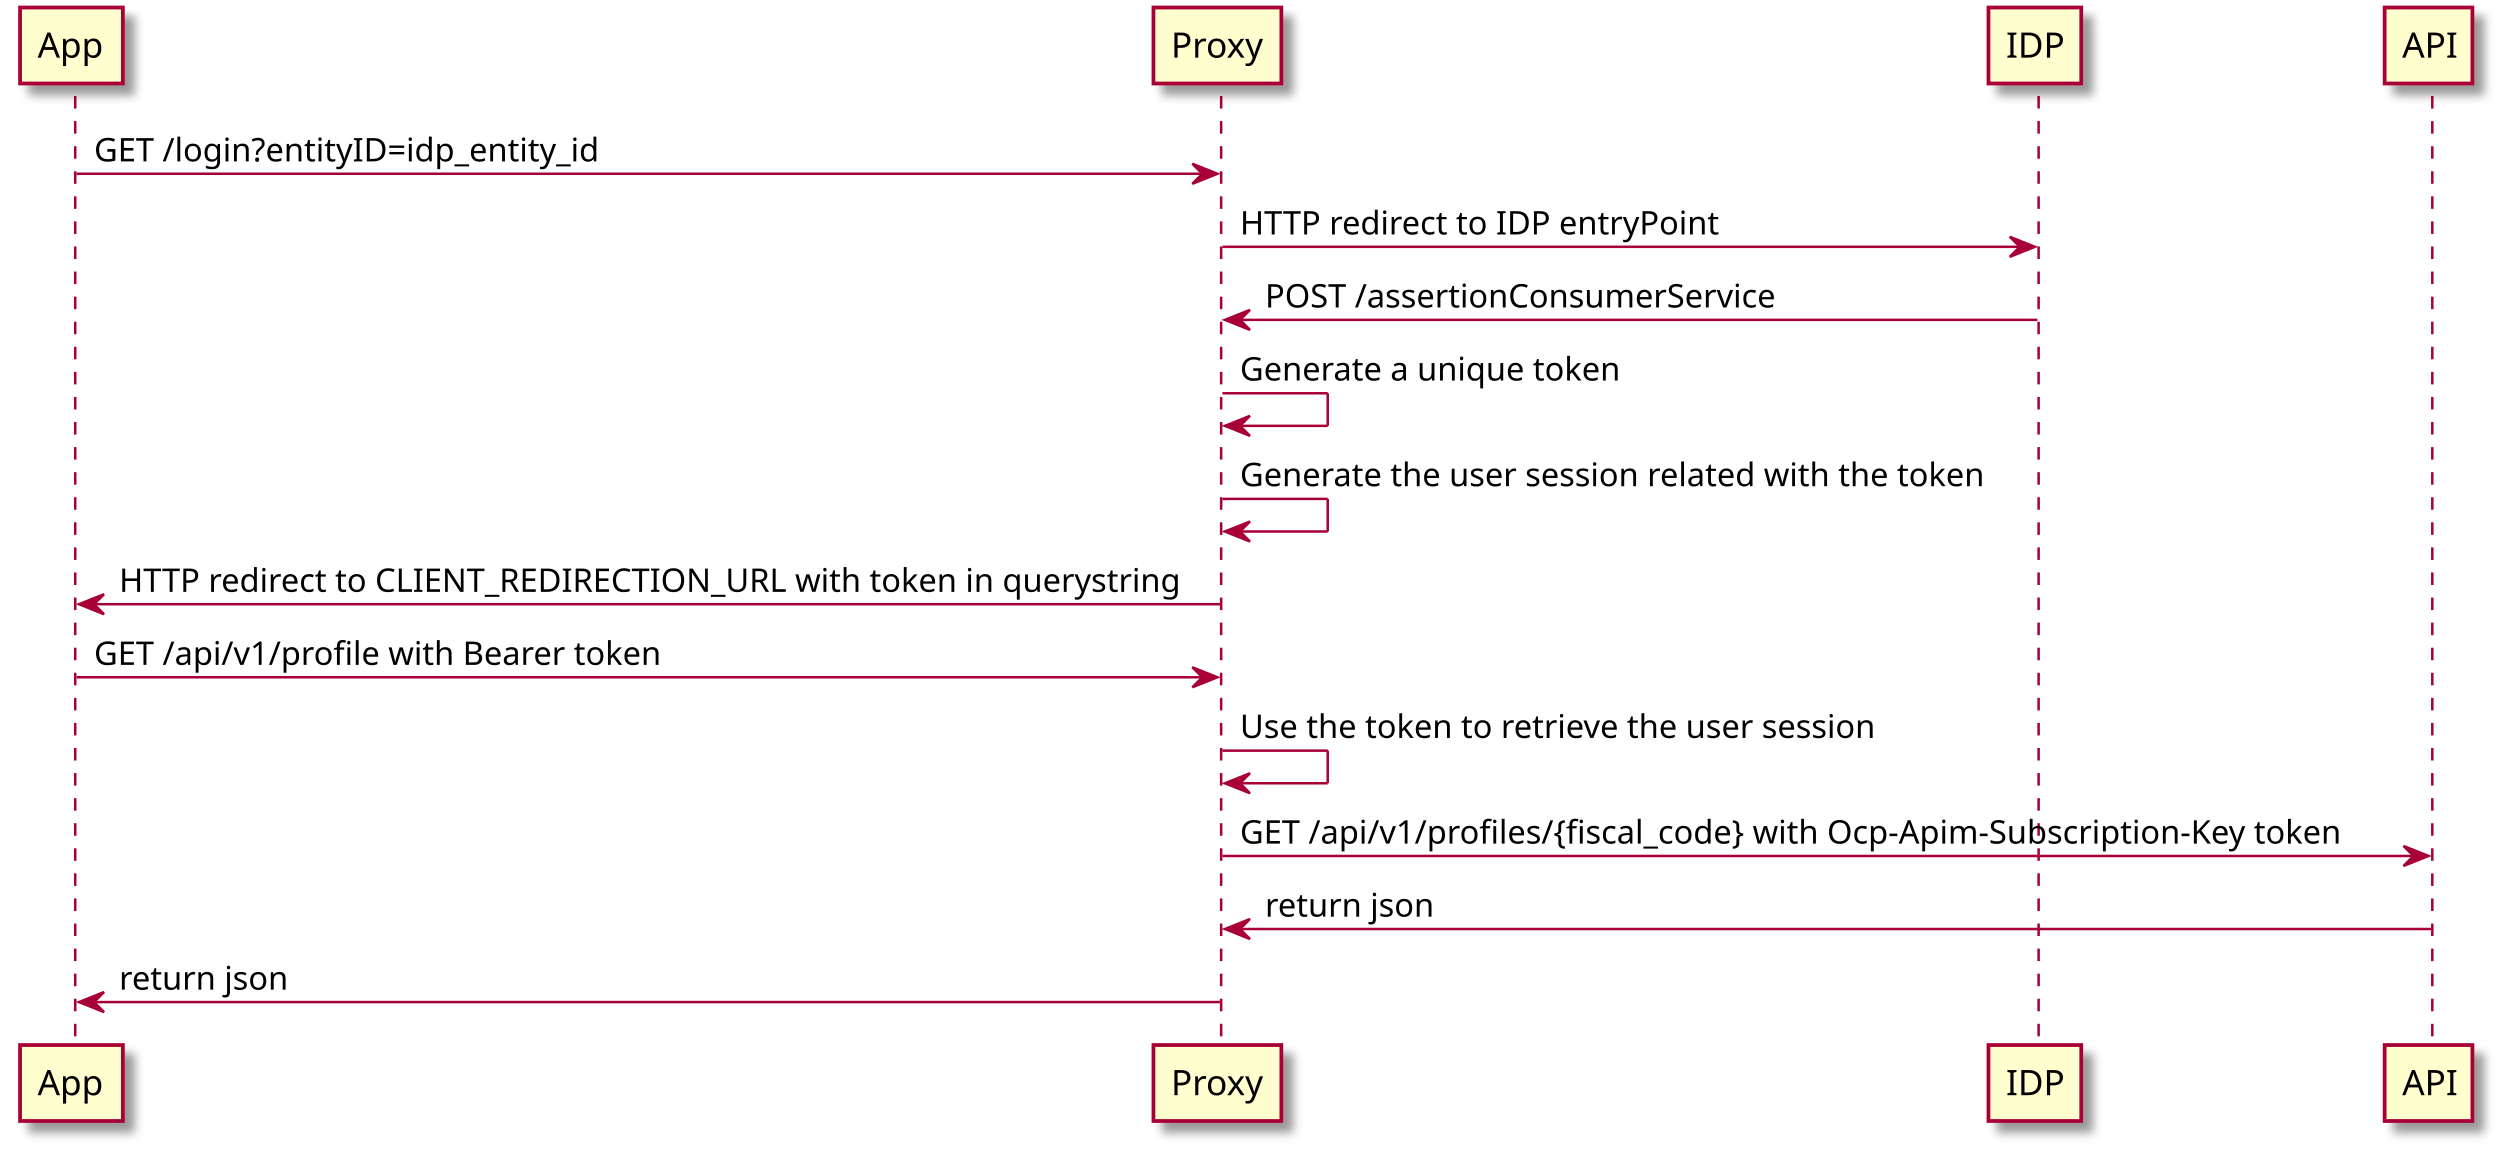
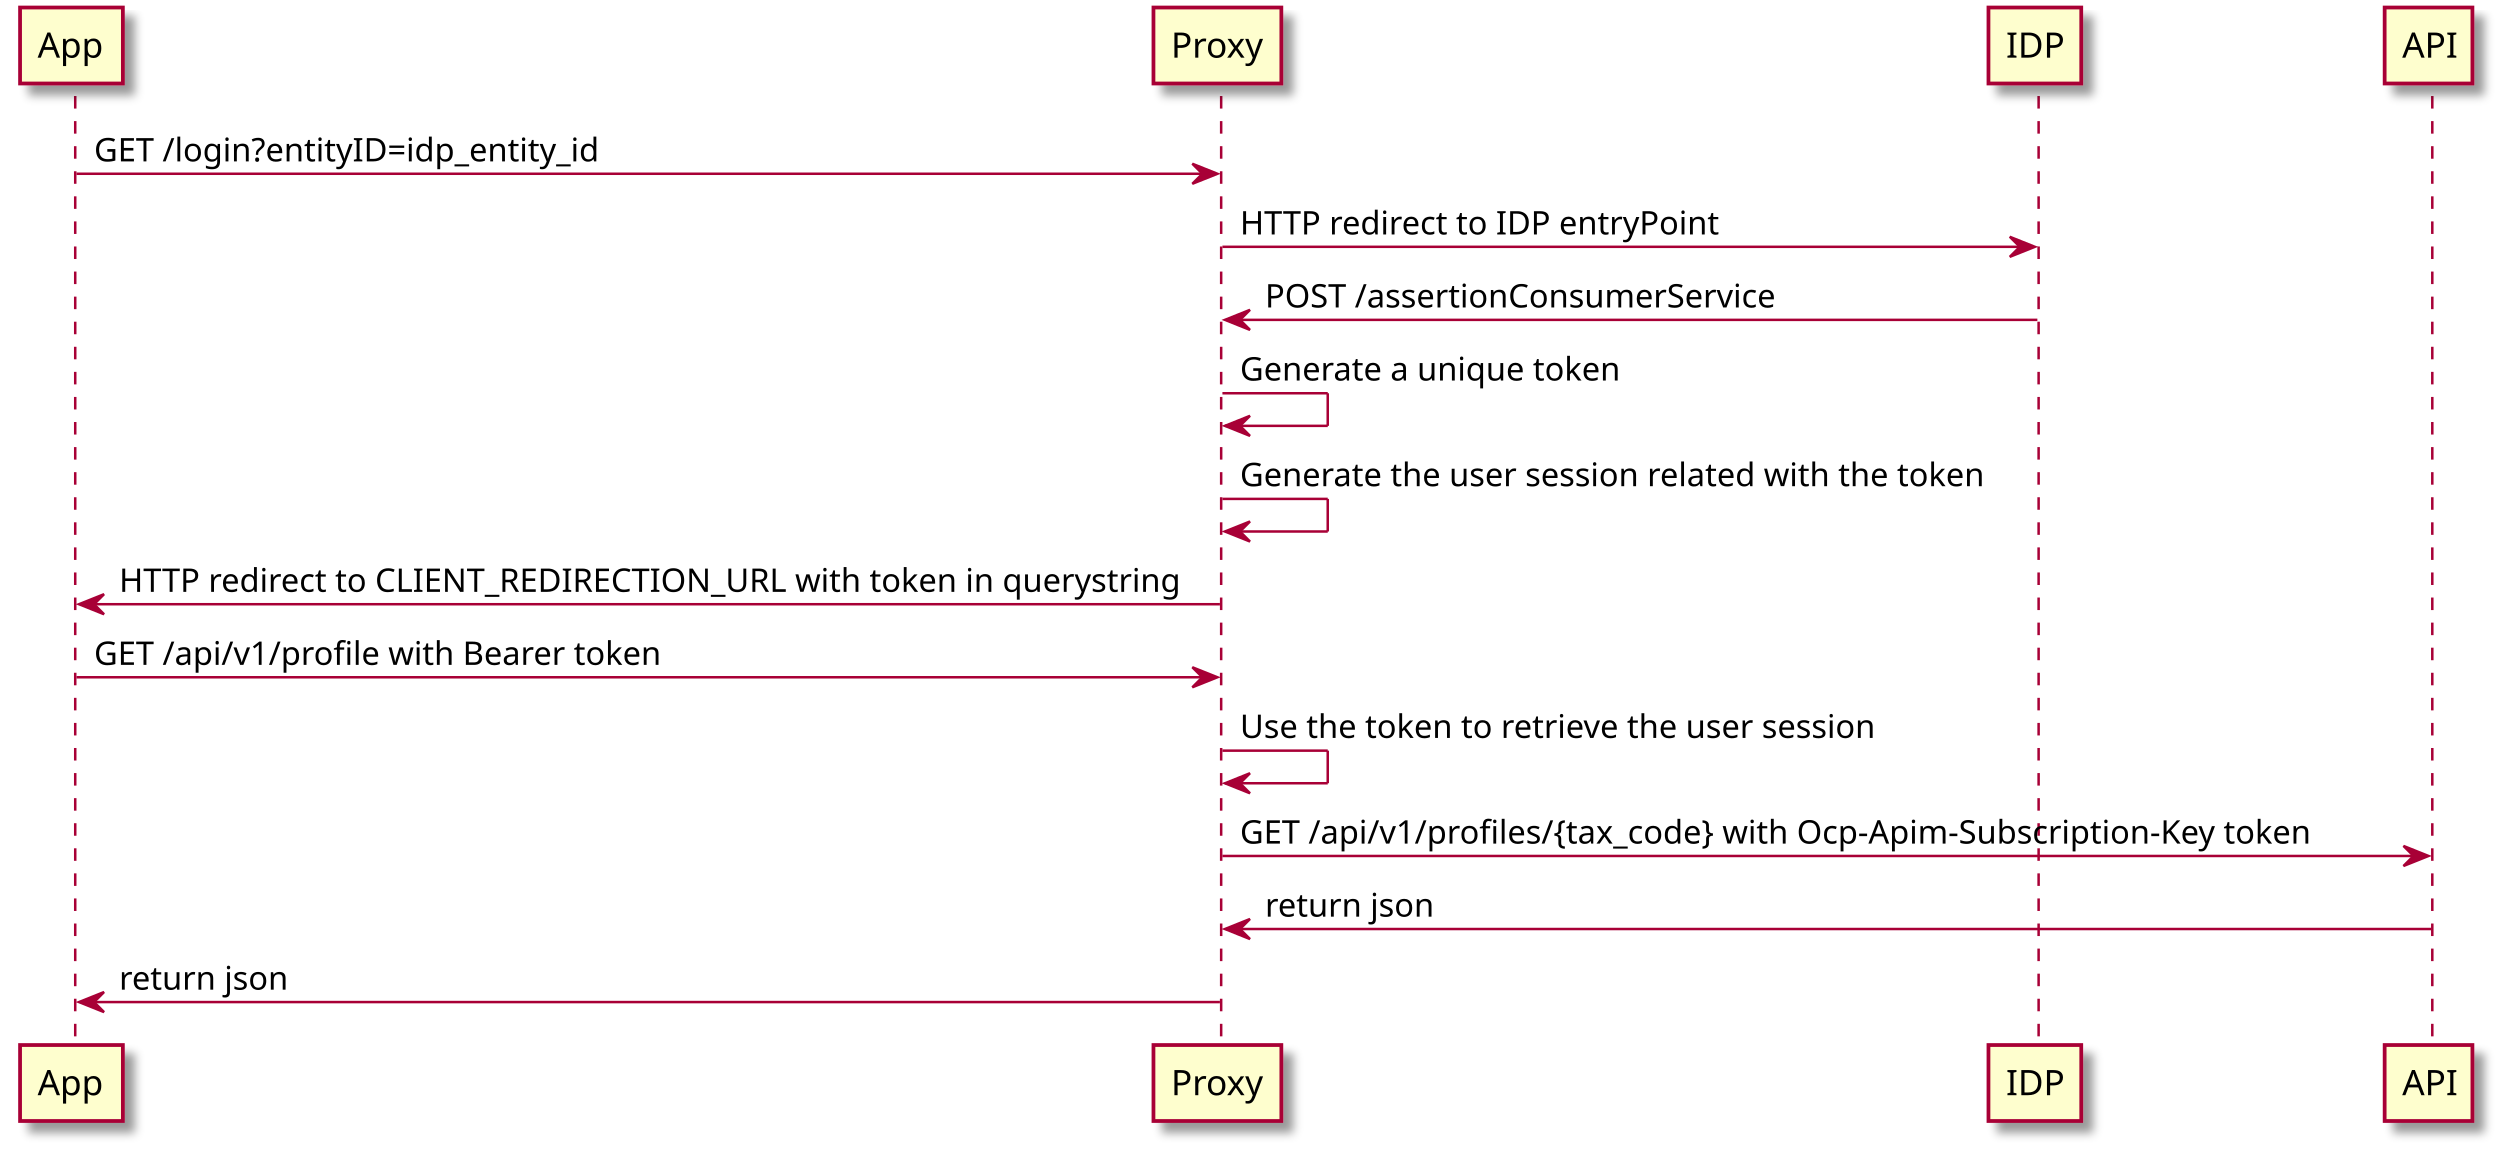
<svg xmlns="http://www.w3.org/2000/svg" contentScriptType="application/ecmascript" contentStyleType="text/css" height="458px" preserveAspectRatio="none" style="width:997px;height:458px;" version="1.1" viewBox="0 0 997 458" width="997px" zoomAndPan="magnify">
  <defs>
    <filter height="300%" id="f1n49fvra2ukos" width="300%" x="-1" y="-1">
      <feGaussianBlur result="blurOut" stdDeviation="2.0" />
      <feColorMatrix in="blurOut" result="blurOut2" type="matrix" values="0 0 0 0 0 0 0 0 0 0 0 0 0 0 0 0 0 0 .4 0" />
      <feOffset dx="4.0" dy="4.0" in="blurOut2" result="blurOut3" />
      <feBlend in="SourceGraphic" in2="blurOut3" mode="normal" />
    </filter>
  </defs>
  <g>
    <line style="stroke: #A80036; stroke-width: 1.0; stroke-dasharray: 5.0,5.0;" x1="30" x2="30" y1="38.297" y2="417.758" />
    <line style="stroke: #A80036; stroke-width: 1.0; stroke-dasharray: 5.0,5.0;" x1="487" x2="487" y1="38.297" y2="417.758" />
    <line style="stroke: #A80036; stroke-width: 1.0; stroke-dasharray: 5.0,5.0;" x1="813" x2="813" y1="38.297" y2="417.758" />
    <line style="stroke: #A80036; stroke-width: 1.0; stroke-dasharray: 5.0,5.0;" x1="970" x2="970" y1="38.297" y2="417.758" />
    <rect fill="#FEFECE" filter="url(#f1n49fvra2ukos)" height="30.297" style="stroke: #A80036; stroke-width: 1.5;" width="41" x="8" y="3" />
    <text fill="#000000" font-family="sans-serif" font-size="14" lengthAdjust="spacingAndGlyphs" textLength="27" x="15" y="22.995">App</text>
    <rect fill="#FEFECE" filter="url(#f1n49fvra2ukos)" height="30.297" style="stroke: #A80036; stroke-width: 1.5;" width="41" x="8" y="416.758" />
    <text fill="#000000" font-family="sans-serif" font-size="14" lengthAdjust="spacingAndGlyphs" textLength="27" x="15" y="436.753">App</text>
    <rect fill="#FEFECE" filter="url(#f1n49fvra2ukos)" height="30.297" style="stroke: #A80036; stroke-width: 1.5;" width="51" x="460" y="3" />
    <text fill="#000000" font-family="sans-serif" font-size="14" lengthAdjust="spacingAndGlyphs" textLength="37" x="467" y="22.995">Proxy</text>
    <rect fill="#FEFECE" filter="url(#f1n49fvra2ukos)" height="30.297" style="stroke: #A80036; stroke-width: 1.5;" width="51" x="460" y="416.758" />
    <text fill="#000000" font-family="sans-serif" font-size="14" lengthAdjust="spacingAndGlyphs" textLength="37" x="467" y="436.753">Proxy</text>
    <rect fill="#FEFECE" filter="url(#f1n49fvra2ukos)" height="30.297" style="stroke: #A80036; stroke-width: 1.5;" width="37" x="793" y="3" />
    <text fill="#000000" font-family="sans-serif" font-size="14" lengthAdjust="spacingAndGlyphs" textLength="23" x="800" y="22.995">IDP</text>
    <rect fill="#FEFECE" filter="url(#f1n49fvra2ukos)" height="30.297" style="stroke: #A80036; stroke-width: 1.5;" width="37" x="793" y="416.758" />
    <text fill="#000000" font-family="sans-serif" font-size="14" lengthAdjust="spacingAndGlyphs" textLength="23" x="800" y="436.753">IDP</text>
    <rect fill="#FEFECE" filter="url(#f1n49fvra2ukos)" height="30.297" style="stroke: #A80036; stroke-width: 1.5;" width="35" x="951" y="3" />
    <text fill="#000000" font-family="sans-serif" font-size="14" lengthAdjust="spacingAndGlyphs" textLength="21" x="958" y="22.995">API</text>
    <rect fill="#FEFECE" filter="url(#f1n49fvra2ukos)" height="30.297" style="stroke: #A80036; stroke-width: 1.5;" width="35" x="951" y="416.758" />
    <text fill="#000000" font-family="sans-serif" font-size="14" lengthAdjust="spacingAndGlyphs" textLength="21" x="958" y="436.753">API</text>
    <polygon fill="#A80036" points="475.5,65.297,485.5,69.297,475.5,73.297,479.5,69.297" style="stroke: #A80036; stroke-width: 1.0;" />
    <line style="stroke: #A80036; stroke-width: 1.0;" x1="30.5" x2="481.5" y1="69.297" y2="69.297" />
    <text fill="#000000" font-family="sans-serif" font-size="13" lengthAdjust="spacingAndGlyphs" textLength="210" x="37.5" y="64.364">GET /login?entityID=idp_entity_id</text>
    <polygon fill="#A80036" points="801.5,94.43,811.5,98.43,801.5,102.43,805.5,98.43" style="stroke: #A80036; stroke-width: 1.0;" />
    <line style="stroke: #A80036; stroke-width: 1.0;" x1="487.5" x2="807.5" y1="98.43" y2="98.43" />
    <text fill="#000000" font-family="sans-serif" font-size="13" lengthAdjust="spacingAndGlyphs" textLength="196" x="494.5" y="93.497">HTTP redirect to IDP entryPoint</text>
    <polygon fill="#A80036" points="498.5,123.562,488.5,127.562,498.5,131.562,494.5,127.562" style="stroke: #A80036; stroke-width: 1.0;" />
    <line style="stroke: #A80036; stroke-width: 1.0;" x1="492.5" x2="812.5" y1="127.562" y2="127.562" />
    <text fill="#000000" font-family="sans-serif" font-size="13" lengthAdjust="spacingAndGlyphs" textLength="214" x="504.5" y="122.629">POST /assertionConsumerService</text>
    <line style="stroke: #A80036; stroke-width: 1.0;" x1="487.5" x2="529.5" y1="156.828" y2="156.828" />
    <line style="stroke: #A80036; stroke-width: 1.0;" x1="529.5" x2="529.5" y1="156.828" y2="169.828" />
    <line style="stroke: #A80036; stroke-width: 1.0;" x1="488.5" x2="529.5" y1="169.828" y2="169.828" />
    <polygon fill="#A80036" points="498.5,165.828,488.5,169.828,498.5,173.828,494.5,169.828" style="stroke: #A80036; stroke-width: 1.0;" />
    <text fill="#000000" font-family="sans-serif" font-size="13" lengthAdjust="spacingAndGlyphs" textLength="159" x="494.5" y="151.762">Generate a unique token</text>
    <line style="stroke: #A80036; stroke-width: 1.0;" x1="487.5" x2="529.5" y1="198.961" y2="198.961" />
    <line style="stroke: #A80036; stroke-width: 1.0;" x1="529.5" x2="529.5" y1="198.961" y2="211.961" />
    <line style="stroke: #A80036; stroke-width: 1.0;" x1="488.5" x2="529.5" y1="211.961" y2="211.961" />
    <polygon fill="#A80036" points="498.5,207.961,488.5,211.961,498.5,215.961,494.5,211.961" style="stroke: #A80036; stroke-width: 1.0;" />
    <text fill="#000000" font-family="sans-serif" font-size="13" lengthAdjust="spacingAndGlyphs" textLength="312" x="494.5" y="193.895">Generate the user session related with the token</text>
    <polygon fill="#A80036" points="41.5,236.961,31.5,240.961,41.5,244.961,37.5,240.961" style="stroke: #A80036; stroke-width: 1.0;" />
    <line style="stroke: #A80036; stroke-width: 1.0;" x1="35.5" x2="486.5" y1="240.961" y2="240.961" />
    <text fill="#000000" font-family="sans-serif" font-size="13" lengthAdjust="spacingAndGlyphs" textLength="433" x="47.5" y="236.028">HTTP redirect to CLIENT_REDIRECTION_URL with token in querystring</text>
    <polygon fill="#A80036" points="475.5,266.094,485.5,270.094,475.5,274.094,479.5,270.094" style="stroke: #A80036; stroke-width: 1.0;" />
    <line style="stroke: #A80036; stroke-width: 1.0;" x1="30.5" x2="481.5" y1="270.094" y2="270.094" />
    <text fill="#000000" font-family="sans-serif" font-size="13" lengthAdjust="spacingAndGlyphs" textLength="230" x="37.5" y="265.161">GET /api/v1/profile with Bearer token</text>
    <line style="stroke: #A80036; stroke-width: 1.0;" x1="487.5" x2="529.5" y1="299.359" y2="299.359" />
    <line style="stroke: #A80036; stroke-width: 1.0;" x1="529.5" x2="529.5" y1="299.359" y2="312.359" />
    <line style="stroke: #A80036; stroke-width: 1.0;" x1="488.5" x2="529.5" y1="312.359" y2="312.359" />
    <polygon fill="#A80036" points="498.5,308.359,488.5,312.359,498.5,316.359,494.5,312.359" style="stroke: #A80036; stroke-width: 1.0;" />
    <text fill="#000000" font-family="sans-serif" font-size="13" lengthAdjust="spacingAndGlyphs" textLength="269" x="494.5" y="294.293">Use the token to retrieve the user session</text>
    <polygon fill="#A80036" points="958.5,337.359,968.5,341.359,958.5,345.359,962.5,341.359" style="stroke: #A80036; stroke-width: 1.0;" />
    <line style="stroke: #A80036; stroke-width: 1.0;" x1="487.5" x2="964.5" y1="341.359" y2="341.359" />
-     <text fill="#000000" font-family="sans-serif" font-size="13" lengthAdjust="spacingAndGlyphs" textLength="459" x="494.5" y="336.426">GET /api/v1/profiles/{fiscal_code} with Ocp-Apim-Subscription-Key token</text>
+     <text fill="#000000" font-family="sans-serif" font-size="13" lengthAdjust="spacingAndGlyphs" textLength="459" x="494.5" y="336.426">GET /api/v1/profiles/{tax_code} with Ocp-Apim-Subscription-Key token</text>
    <polygon fill="#A80036" points="498.5,366.492,488.5,370.492,498.5,374.492,494.5,370.492" style="stroke: #A80036; stroke-width: 1.0;" />
    <line style="stroke: #A80036; stroke-width: 1.0;" x1="492.5" x2="969.5" y1="370.492" y2="370.492" />
    <text fill="#000000" font-family="sans-serif" font-size="13" lengthAdjust="spacingAndGlyphs" textLength="69" x="504.5" y="365.559">return json</text>
    <polygon fill="#A80036" points="41.5,395.625,31.5,399.625,41.5,403.625,37.5,399.625" style="stroke: #A80036; stroke-width: 1.0;" />
    <line style="stroke: #A80036; stroke-width: 1.0;" x1="35.5" x2="486.5" y1="399.625" y2="399.625" />
    <text fill="#000000" font-family="sans-serif" font-size="13" lengthAdjust="spacingAndGlyphs" textLength="69" x="47.5" y="394.692">return json</text>
  </g>
</svg>
